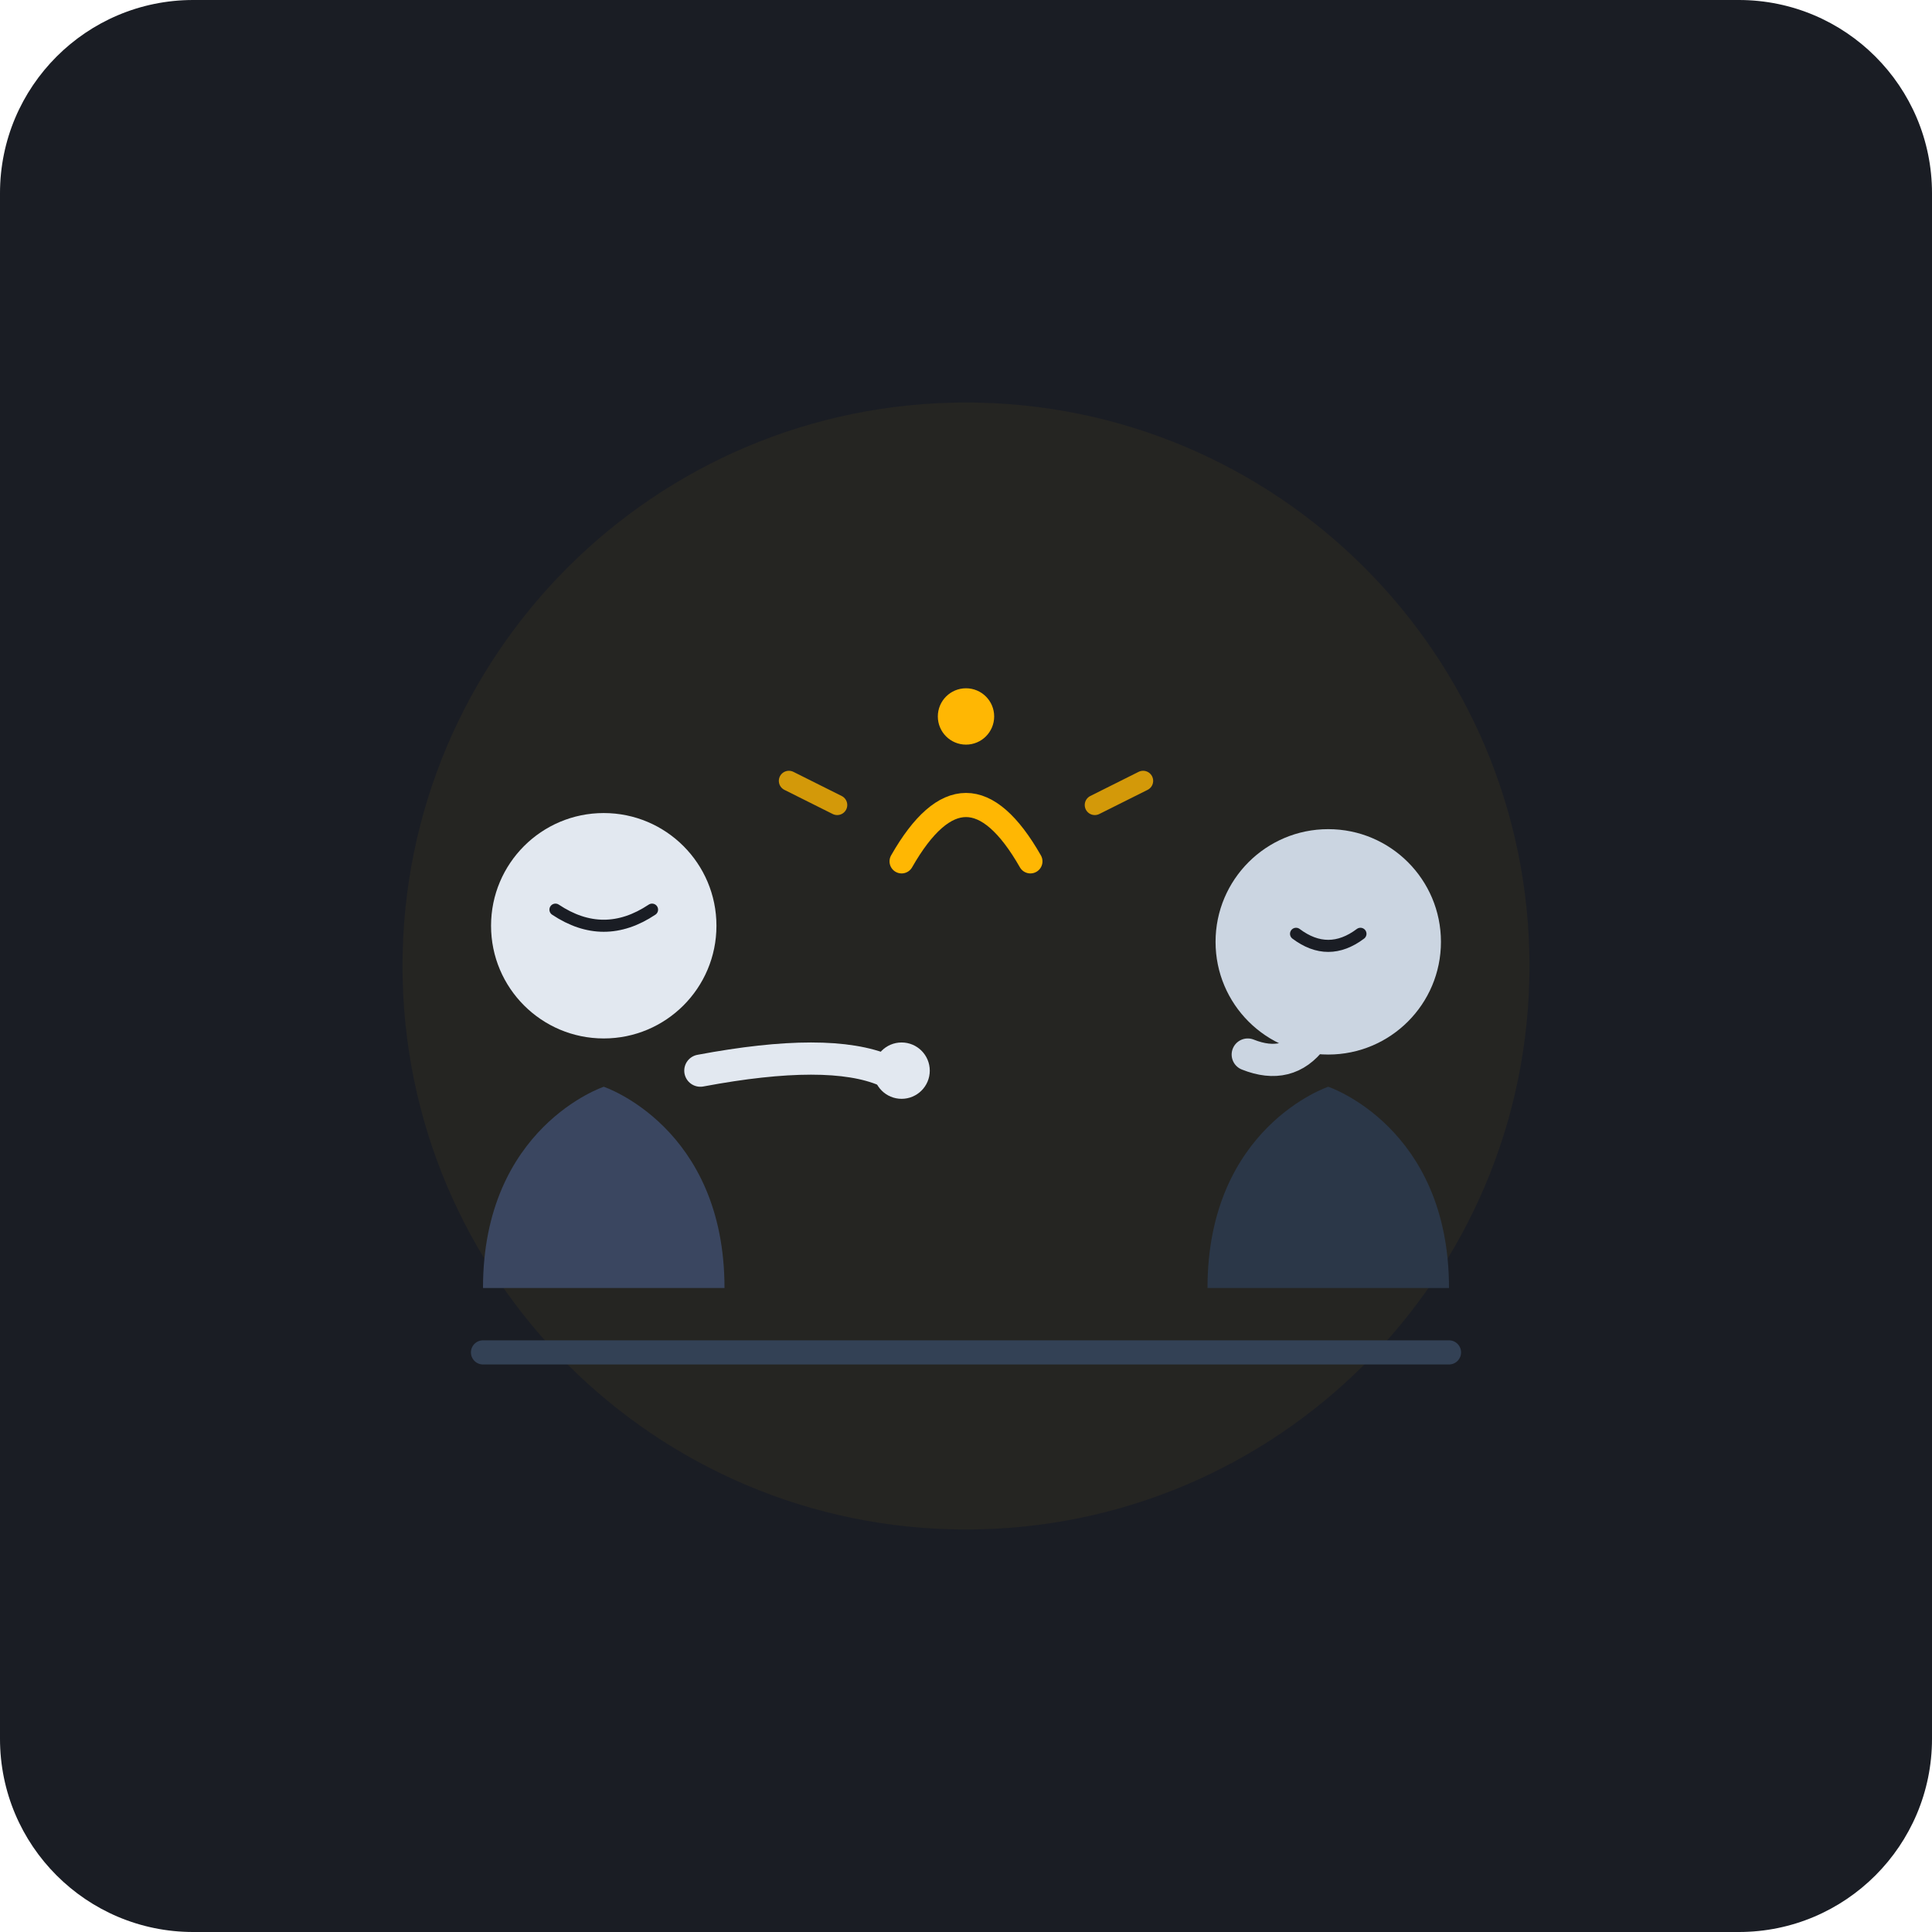
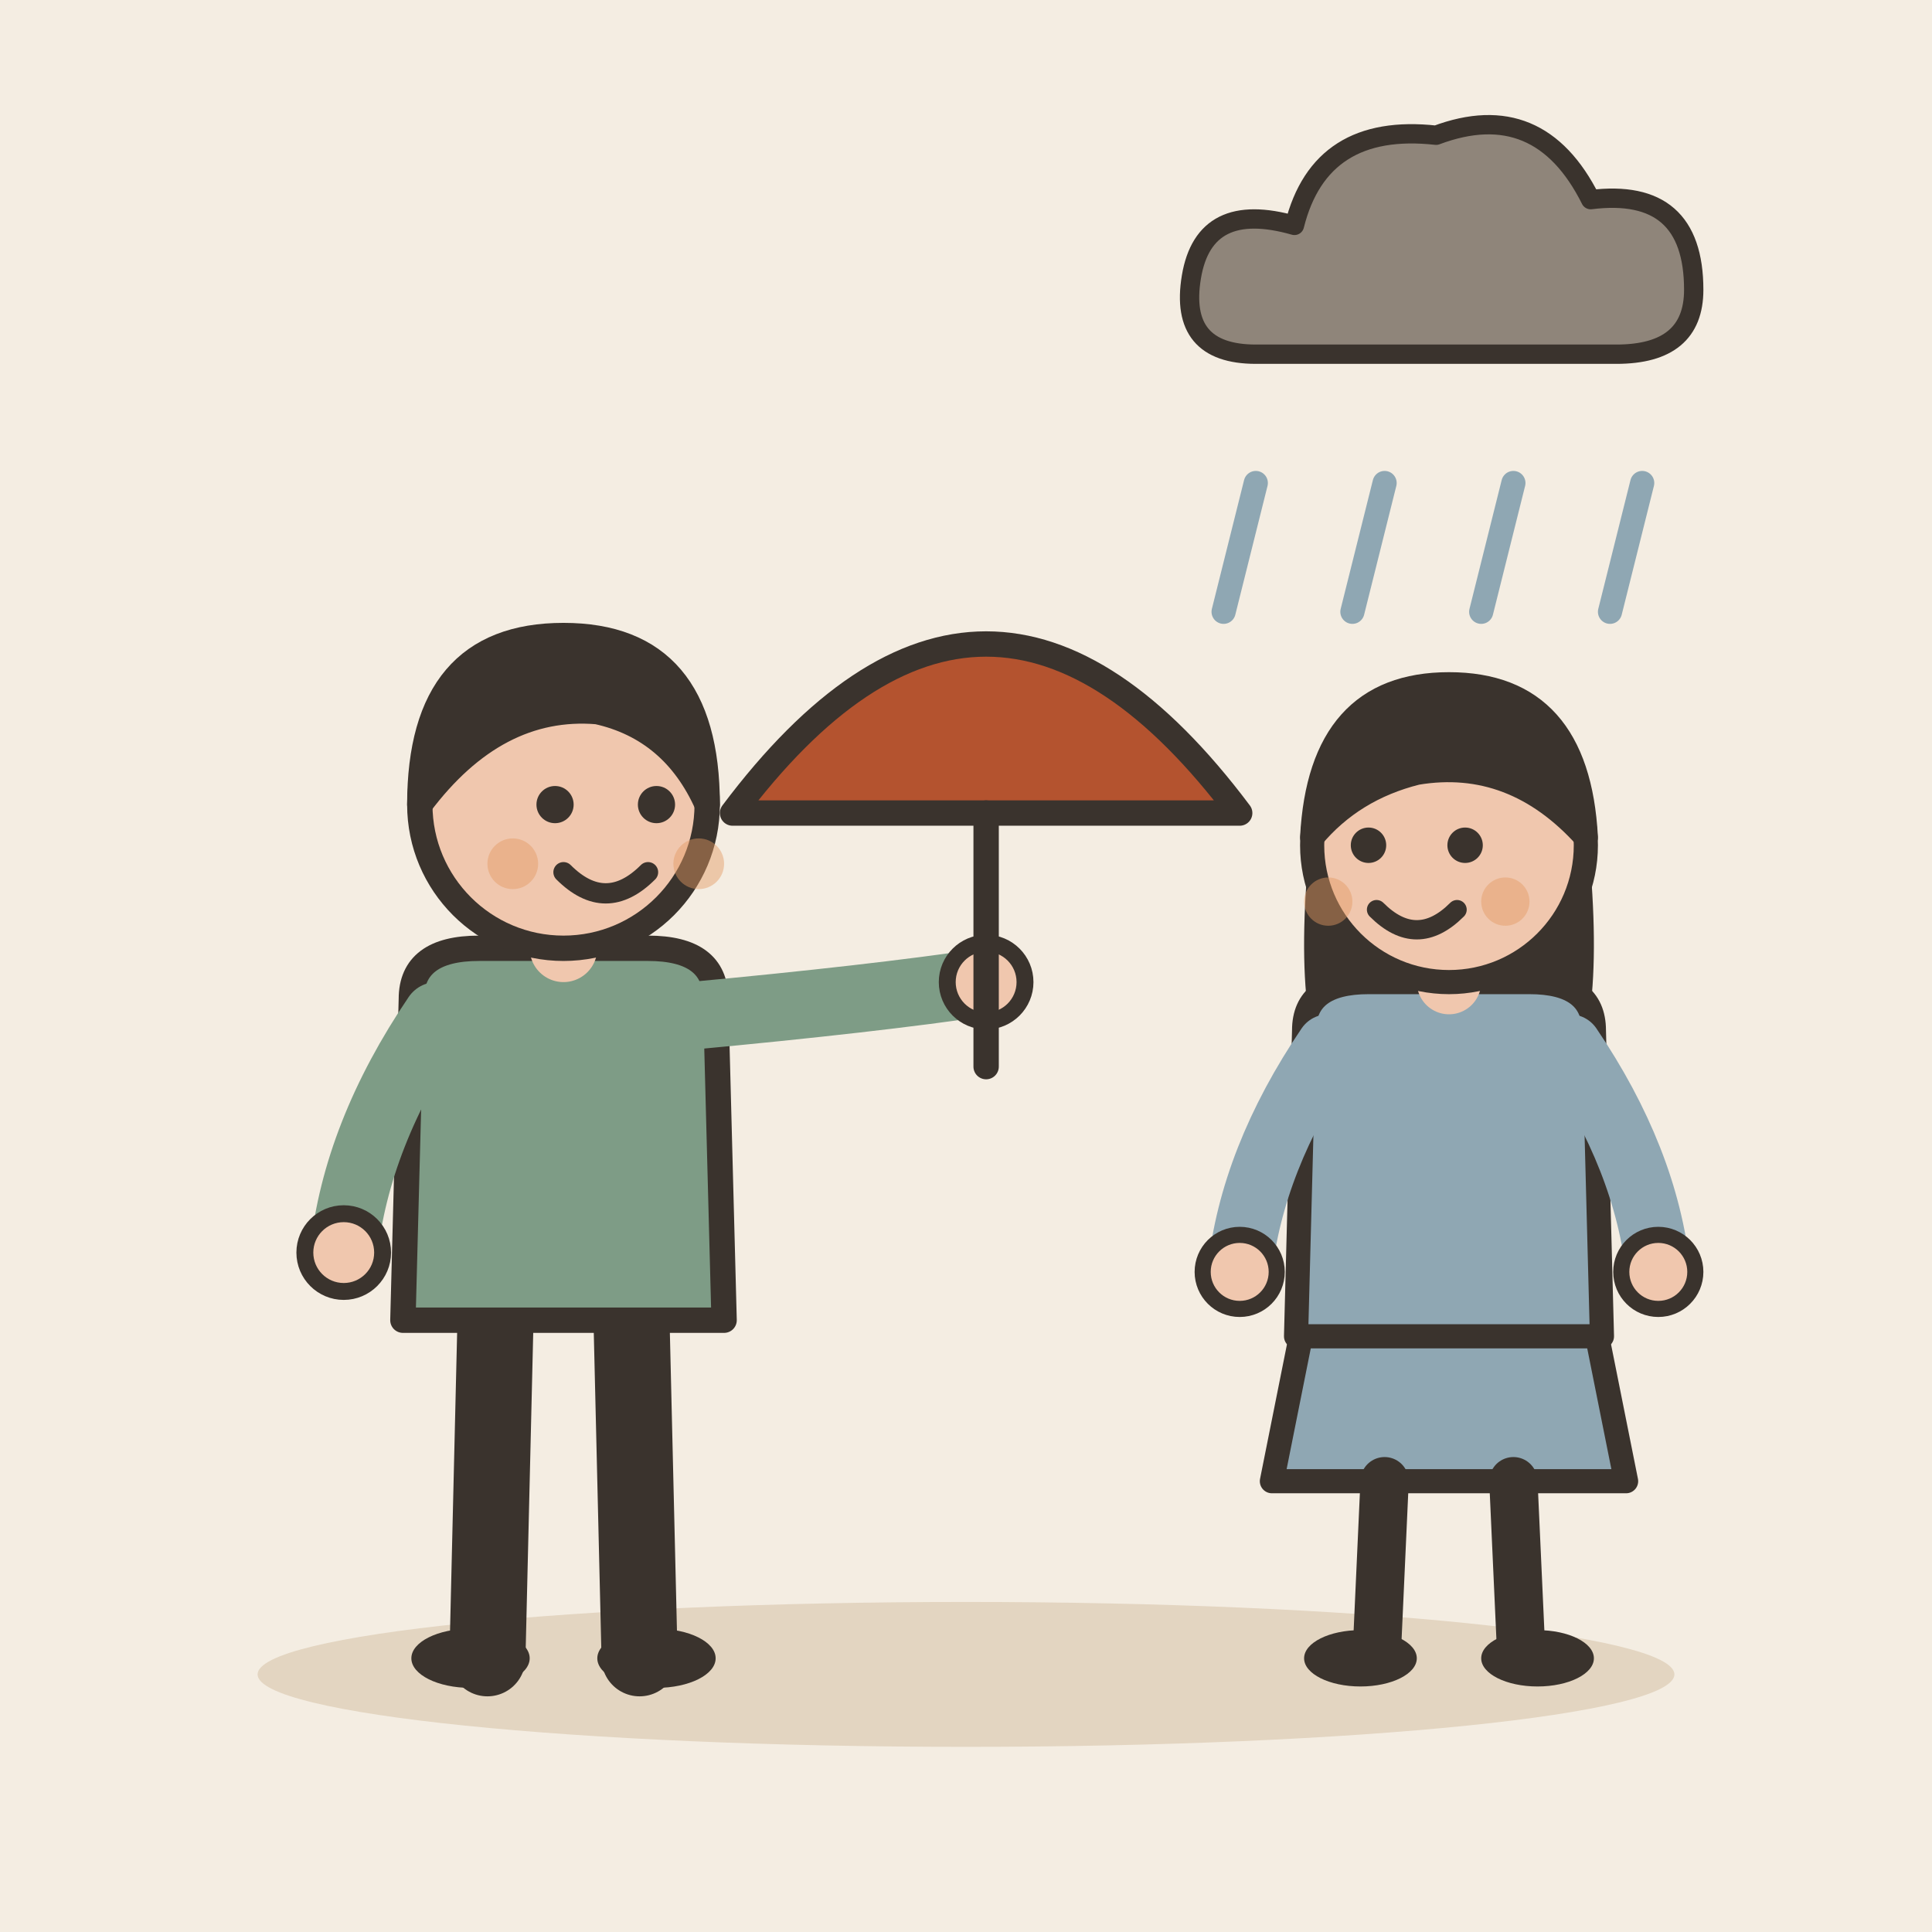
- <svg xmlns="http://www.w3.org/2000/svg" width="240" height="240" viewBox="0 0 240 240">
-   <rect width="240" height="240" rx="24" fill="#1A1D24" />
-   <circle cx="120" cy="120" r="70" fill="#FFB703" opacity="0.05" />
-   <g transform="translate(0, 10)">
-     <g transform="translate(75, 75)">
-       <path d="M-15 75 C-15 55, 0 50, 0 50 C0 50, 15 55, 15 75 Z" fill="#3A4660" />
-       <circle cx="0" cy="30" r="14" fill="#E2E8F0" />
-       <path d="M-6 28 Q 0 32 6 28" stroke="#1A1D24" stroke-width="1.5" stroke-linecap="round" fill="none" />
-       <path d="M12 48 Q 28 45 35 48" stroke="#E2E8F0" stroke-width="4" stroke-linecap="round" fill="none" />
-       <circle cx="37" cy="48" r="3.5" fill="#E2E8F0" />
+ <svg xmlns="http://www.w3.org/2000/svg" viewBox="0 0 240 240" data-style="editorial">
+   <rect width="240" height="240" fill="#F4EDE2" />
+   <ellipse cx="120" cy="208" rx="88" ry="9" fill="#E3D5C1" />
+   <g transform="translate(70 206) scale(1.05 1.05)">
+     <path d="M-8 -42L-9 0" stroke="#3A332D" stroke-width="9" stroke-linecap="round" fill="none" />
+     <path d="M8 -42L9 0" stroke="#3A332D" stroke-width="9" stroke-linecap="round" fill="none" />
+     <ellipse cx="-11" cy="0" rx="7" ry="3.5" fill="#3A332D" />
+     <ellipse cx="11" cy="0" rx="7" ry="3.5" fill="#3A332D" />
+     <path d="M-18 -78Q-18 -84 -10 -84L10 -84Q18 -84 18 -78L19 -40L-19 -40Z" fill="#7E9C86" stroke="#3A332D" stroke-width="3" stroke-linecap="round" stroke-linejoin="round" />
+     <path d="M-15 -76Q-24.5 -62 -26 -48" fill="none" stroke="#7E9C86" stroke-width="8" stroke-linecap="round" stroke-linejoin="round" />
+     <circle cx="-26" cy="-48" r="4.6" fill="#F0C7AE" stroke="#3A332D" stroke-linecap="round" stroke-linejoin="round" stroke-width="2" />
+     <path d="M15 -76Q36.5 -78 50 -80" fill="none" stroke="#7E9C86" stroke-width="8" stroke-linecap="round" stroke-linejoin="round" />
+     <circle cx="50" cy="-80" r="4.6" fill="#F0C7AE" stroke="#3A332D" stroke-linecap="round" stroke-linejoin="round" stroke-width="2" />
+     <path d="M0 -84L0 -88" stroke="#F0C7AE" stroke-width="8" stroke-linecap="round" fill="none" />
+     <circle cx="0" cy="-101" r="17" fill="#F0C7AE" stroke="#3A332D" stroke-width="3" stroke-linecap="round" stroke-linejoin="round" />
+     <path d="M-17 -101Q-17 -121 0 -121Q17 -121 17 -101Q13 -110 4 -112Q-8 -113 -17 -101Z" fill="#3A332D" stroke="#3A332D" stroke-width="3" stroke-linecap="round" stroke-linejoin="round" />
+     <circle cx="-1" cy="-101" r="2.2" fill="#3A332D" />
+     <circle cx="11" cy="-101" r="2.2" fill="#3A332D" />
+     <path d="M0 -93Q5 -88 10 -93" fill="none" stroke="#3A332D" stroke-width="2.4" stroke-linecap="round" stroke-linejoin="round" />
+     <circle cx="-6" cy="-94" r="3" fill="#E39A62" opacity="0.45" />
+     <circle cx="16" cy="-94" r="3" fill="#E39A62" opacity="0.45" />
+     <g transform="translate(50 -100)">
+       <path d="M-30 0Q0 -40 30 0Z" fill="#B4532F" stroke="#3A332D" stroke-width="3" stroke-linecap="round" stroke-linejoin="round" />
+       <path d="M0 0L0 30" stroke="#3A332D" stroke-width="3" stroke-linecap="round" fill="none" />
    </g>
-     <g transform="translate(165, 75)">
-       <path d="M-15 75 C-15 55, 0 50, 0 50 C0 50, 15 55, 15 75 Z" fill="#2B3748" />
-       <circle cx="0" cy="32" r="14" fill="#CBD5E1" />
-       <path d="M-4 31 Q 0 34 4 31" stroke="#1A1D24" stroke-width="1.5" stroke-linecap="round" fill="none" />
-       <path d="M-10 46 Q -5 48 -2 44" stroke="#CBD5E1" stroke-width="4" stroke-linecap="round" fill="none" />
-     </g>
-     <g transform="translate(120, 85)">
-       <path d="M -8 12 Q 0 -2 8 12" stroke="#FFB703" stroke-width="3" stroke-linecap="round" fill="none" />
-       <circle cx="0" cy="-6" r="3.5" fill="#FFB703" />
-       <line x1="-16" y1="5" x2="-22" y2="2" stroke="#FFB703" stroke-width="2.5" stroke-linecap="round" opacity="0.8" />
-       <line x1="16" y1="5" x2="22" y2="2" stroke="#FFB703" stroke-width="2.5" stroke-linecap="round" opacity="0.8" />
-     </g>
-     <path d="M60 158 L180 158" stroke="#334155" stroke-width="3" stroke-linecap="round" />
  </g>
+   <g transform="translate(180 206)">
+     <path d="M-18 -42L-22 -22L22 -22L18 -42Z" fill="#8FA7B3" stroke="#3A332D" stroke-width="3" stroke-linecap="round" stroke-linejoin="round" />
+     <path d="M-8 -22L-9 0" stroke="#3A332D" stroke-width="6" stroke-linecap="round" fill="none" />
+     <path d="M8 -22L9 0" stroke="#3A332D" stroke-width="6" stroke-linecap="round" fill="none" />
+     <ellipse cx="-11" cy="0" rx="7" ry="3.5" fill="#3A332D" />
+     <ellipse cx="11" cy="0" rx="7" ry="3.5" fill="#3A332D" />
+     <path d="M-17 -104Q-20 -78 -14 -70L-6 -78L6 -78L14 -70Q20 -78 17 -104Z" fill="#3A332D" />
+     <path d="M-18 -78Q-18 -84 -10 -84L10 -84Q18 -84 18 -78L19 -40L-19 -40Z" fill="#8FA7B3" stroke="#3A332D" stroke-width="3" stroke-linecap="round" stroke-linejoin="round" />
+     <path d="M-15 -76Q-24.5 -62 -26 -48" fill="none" stroke="#8FA7B3" stroke-width="8" stroke-linecap="round" stroke-linejoin="round" />
+     <circle cx="-26" cy="-48" r="4.6" fill="#F0C7AE" stroke="#3A332D" stroke-linecap="round" stroke-linejoin="round" stroke-width="2" />
+     <path d="M15 -76Q24.5 -62 26 -48" fill="none" stroke="#8FA7B3" stroke-width="8" stroke-linecap="round" stroke-linejoin="round" />
+     <circle cx="26" cy="-48" r="4.6" fill="#F0C7AE" stroke="#3A332D" stroke-linecap="round" stroke-linejoin="round" stroke-width="2" />
+     <path d="M0 -84L0 -88" stroke="#F0C7AE" stroke-width="8" stroke-linecap="round" fill="none" />
+     <circle cx="0" cy="-101" r="17" fill="#F0C7AE" stroke="#3A332D" stroke-width="3" stroke-linecap="round" stroke-linejoin="round" />
+     <path d="M-17 -102Q-16 -121 0 -121Q16 -121 17 -102Q8 -112 -4 -110Q-12 -108 -17 -102Z" fill="#3A332D" stroke="#3A332D" stroke-width="3" stroke-linecap="round" stroke-linejoin="round" />
+     <circle cx="-10" cy="-101" r="2.2" fill="#3A332D" />
+     <circle cx="2" cy="-101" r="2.2" fill="#3A332D" />
+     <path d="M-9 -93Q-4 -88 1 -93" fill="none" stroke="#3A332D" stroke-width="2.4" stroke-linecap="round" stroke-linejoin="round" />
+     <circle cx="-15" cy="-94" r="3" fill="#E39A62" opacity="0.45" />
+     <circle cx="7" cy="-94" r="3" fill="#E39A62" opacity="0.45" />
+   </g>
+   <g transform="translate(180 36) scale(0.8 0.8)">
+     <path d="M-30 10Q-42 10 -40 -2Q-38 -14 -24 -10Q-20 -26 -2 -24Q14 -30 22 -14Q38 -16 38 0Q38 10 26 10Z" fill="#8F857A" stroke="#3A332D" stroke-width="3" stroke-linecap="round" stroke-linejoin="round" />
+   </g>
+   <path d="M156 60L152 76" stroke="#8FA7B3" stroke-width="3" stroke-linecap="round" fill="none" />
+   <path d="M172 60L168 76" stroke="#8FA7B3" stroke-width="3" stroke-linecap="round" fill="none" />
+   <path d="M188 60L184 76" stroke="#8FA7B3" stroke-width="3" stroke-linecap="round" fill="none" />
+   <path d="M204 60L200 76" stroke="#8FA7B3" stroke-width="3" stroke-linecap="round" fill="none" />
</svg>
